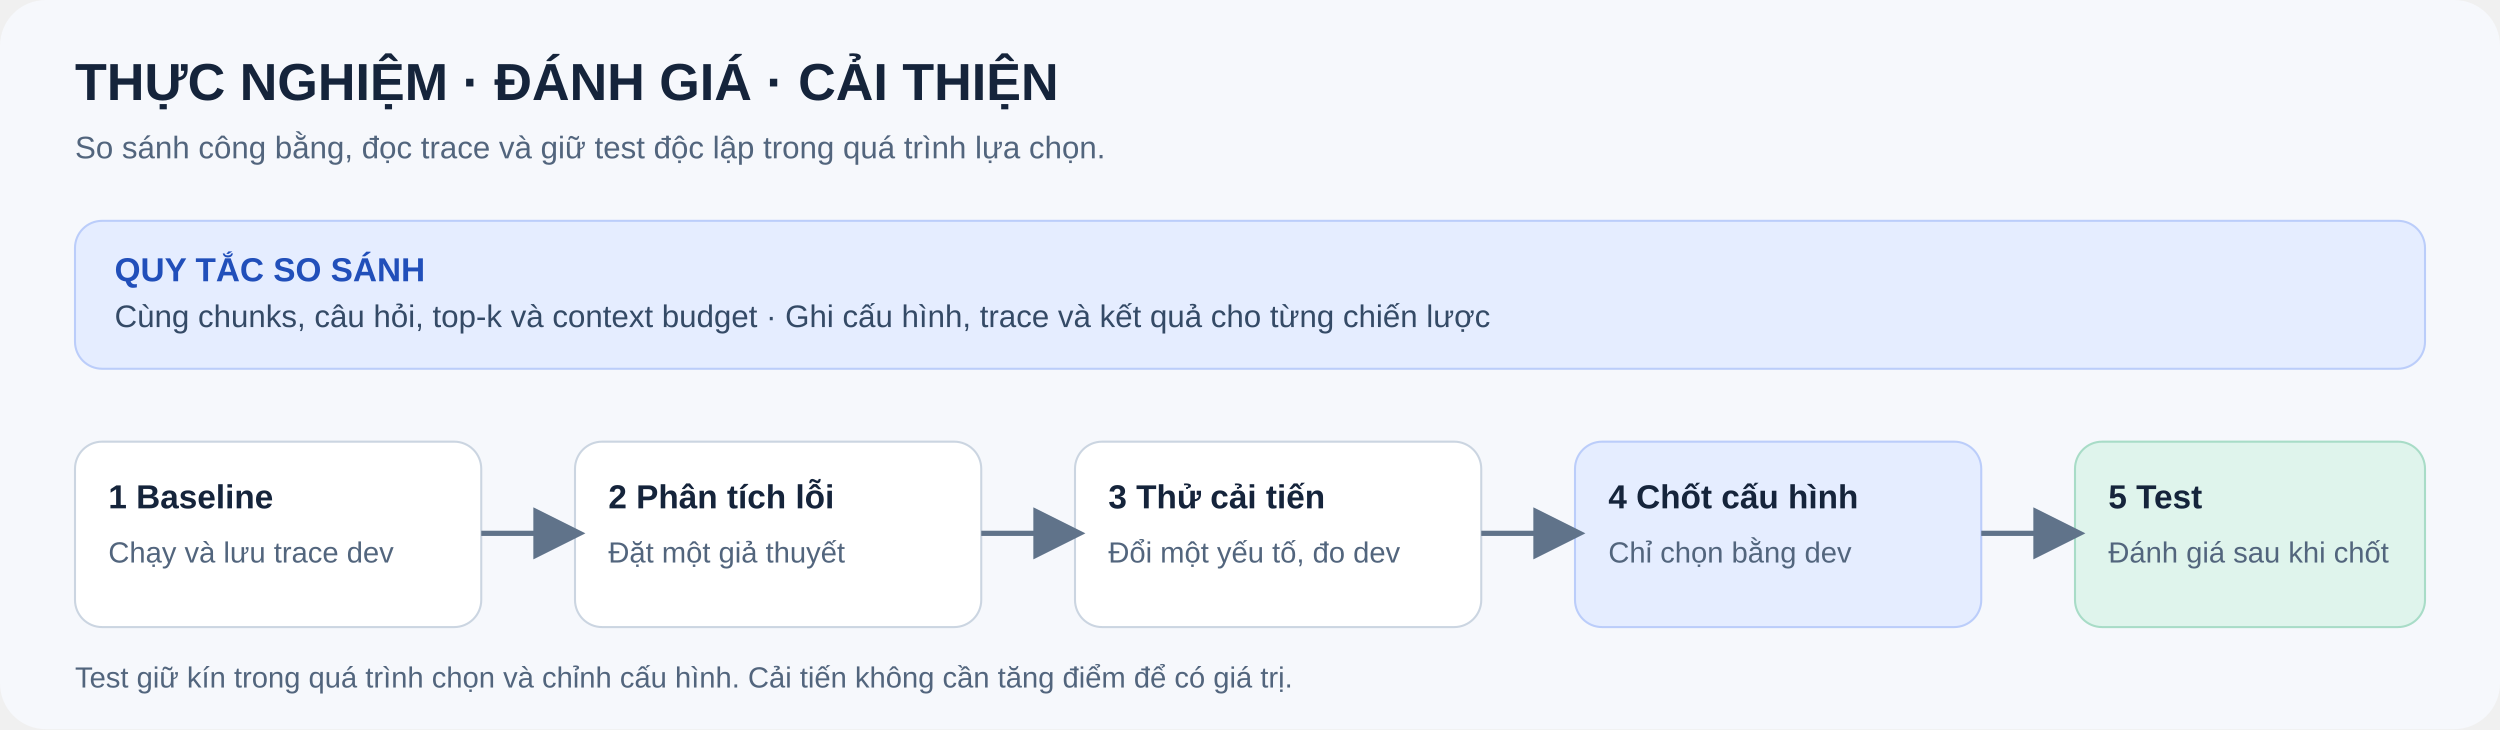
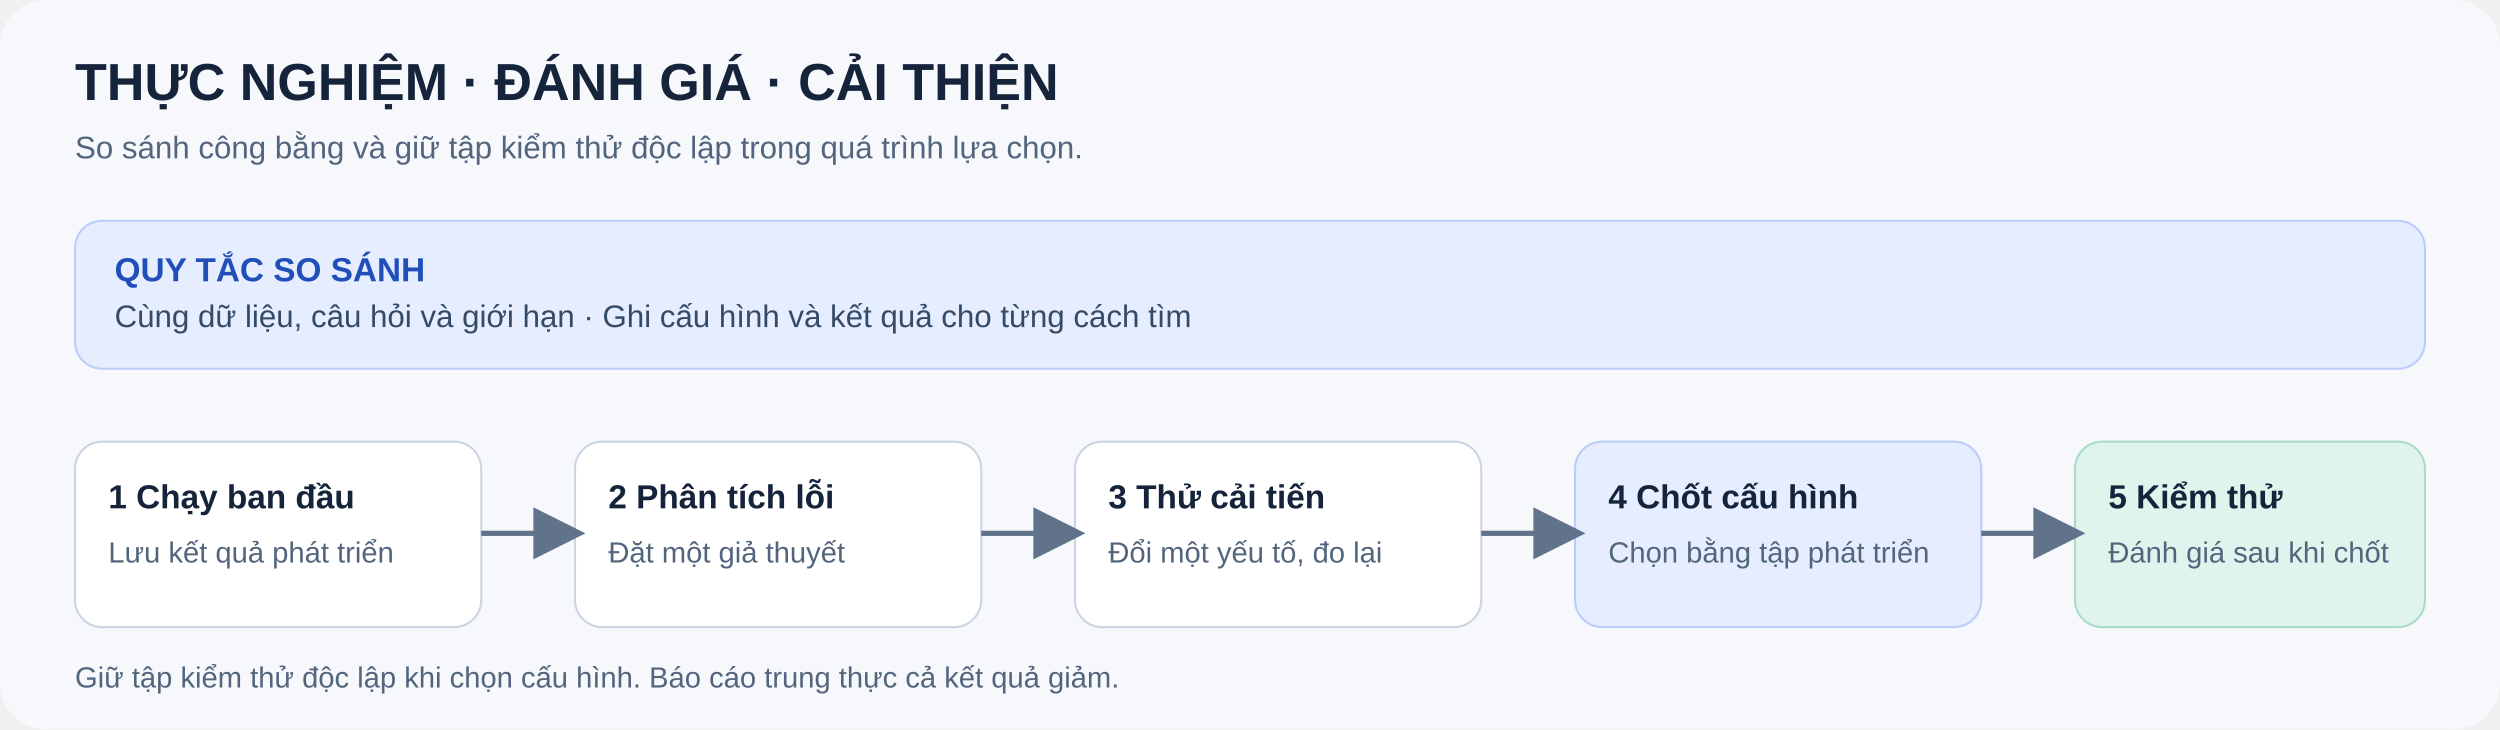
<svg xmlns="http://www.w3.org/2000/svg" viewBox="0 0 1200 350" role="img" aria-labelledby="title desc">
  <defs>
    <marker id="arrow" markerWidth="10" markerHeight="10" refX="8" refY="5" orient="auto">
      <path d="M0 0L10 5L0 10z" fill="#60738a" />
    </marker>
  </defs>
  <rect width="1200" height="350" rx="22" fill="#f6f8fc" />
  <g font-family="Arial, Helvetica, sans-serif" fill="#15243b">
    <text x="36" y="48" font-size="25" font-weight="700">THỰC NGHIỆM · ĐÁNH GIÁ · CẢI THIỆN</text>
-     <text x="36" y="76" font-size="15" fill="#52657d">So sánh công bằng, đọc trace và giữ test độc lập trong quá trình lựa chọn.</text>
+     <text x="36" y="76" font-size="15" fill="#52657d">So sánh công bằng và giữ tập kiểm thử độc lập trong quá trình lựa chọn.</text>
    <rect x="36" y="106" width="1128" height="71" rx="13" fill="#e5edff" stroke="#bbcdfa" />
    <text x="55" y="135" font-size="16" font-weight="700" fill="#214fba">QUY TẮC SO SÁNH</text>
-     <text x="55" y="157" font-size="15" fill="#344a66">Cùng chunks, câu hỏi, top-k và context budget  ·  Ghi cấu hình, trace và kết quả cho từng chiến lược</text>
+     <text x="55" y="157" font-size="15" fill="#344a66">Cùng dữ liệu, câu hỏi và giới hạn  ·  Ghi cấu hình và kết quả cho từng cách tìm</text>
    <rect x="36" y="212" width="195" height="89" rx="13" fill="#fff" stroke="#cbd5e1" />
-     <text x="52" y="244" font-size="16" font-weight="700">1  Baseline</text>
-     <text x="52" y="270" font-size="14" fill="#52657d">Chạy và lưu trace dev</text>
+     <text x="52" y="244" font-size="16" font-weight="700">1  Chạy ban đầu</text>
+     <text x="52" y="270" font-size="14" fill="#52657d">Lưu kết quả phát triển</text>
    <rect x="276" y="212" width="195" height="89" rx="13" fill="#fff" stroke="#cbd5e1" />
    <text x="292" y="244" font-size="16" font-weight="700">2  Phân tích lỗi</text>
    <text x="292" y="270" font-size="14" fill="#52657d">Đặt một giả thuyết</text>
    <rect x="516" y="212" width="195" height="89" rx="13" fill="#fff" stroke="#cbd5e1" />
    <text x="532" y="244" font-size="16" font-weight="700">3  Thử cải tiến</text>
-     <text x="532" y="270" font-size="14" fill="#52657d">Đổi một yếu tố, đo dev</text>
+     <text x="532" y="270" font-size="14" fill="#52657d">Đổi một yếu tố, đo lại</text>
    <rect x="756" y="212" width="195" height="89" rx="13" fill="#e5edff" stroke="#bbcdfa" />
    <text x="772" y="244" font-size="16" font-weight="700">4  Chốt cấu hình</text>
-     <text x="772" y="270" font-size="14" fill="#52657d">Chỉ chọn bằng dev</text>
+     <text x="772" y="270" font-size="14" fill="#52657d">Chọn bằng tập phát triển</text>
    <rect x="996" y="212" width="168" height="89" rx="13" fill="#dff4ec" stroke="#a8dcc7" />
-     <text x="1012" y="244" font-size="16" font-weight="700">5  Test</text>
+     <text x="1012" y="244" font-size="16" font-weight="700">5  Kiểm thử</text>
    <text x="1012" y="270" font-size="14" fill="#52657d">Đánh giá sau khi chốt</text>
    <g fill="none" stroke="#60738a" stroke-width="2.5" marker-end="url(#arrow)">
      <path d="M231 256 H276" />
      <path d="M471 256 H516" />
      <path d="M711 256 H756" />
      <path d="M951 256 H996" />
    </g>
-     <text x="36" y="330" font-size="14" fill="#52657d">Test giữ kín trong quá trình chọn và chỉnh cấu hình. Cải tiến không cần tăng điểm để có giá trị.</text>
+     <text x="36" y="330" font-size="14" fill="#52657d">Giữ tập kiểm thử độc lập khi chọn cấu hình. Báo cáo trung thực cả kết quả giảm.</text>
  </g>
</svg>
